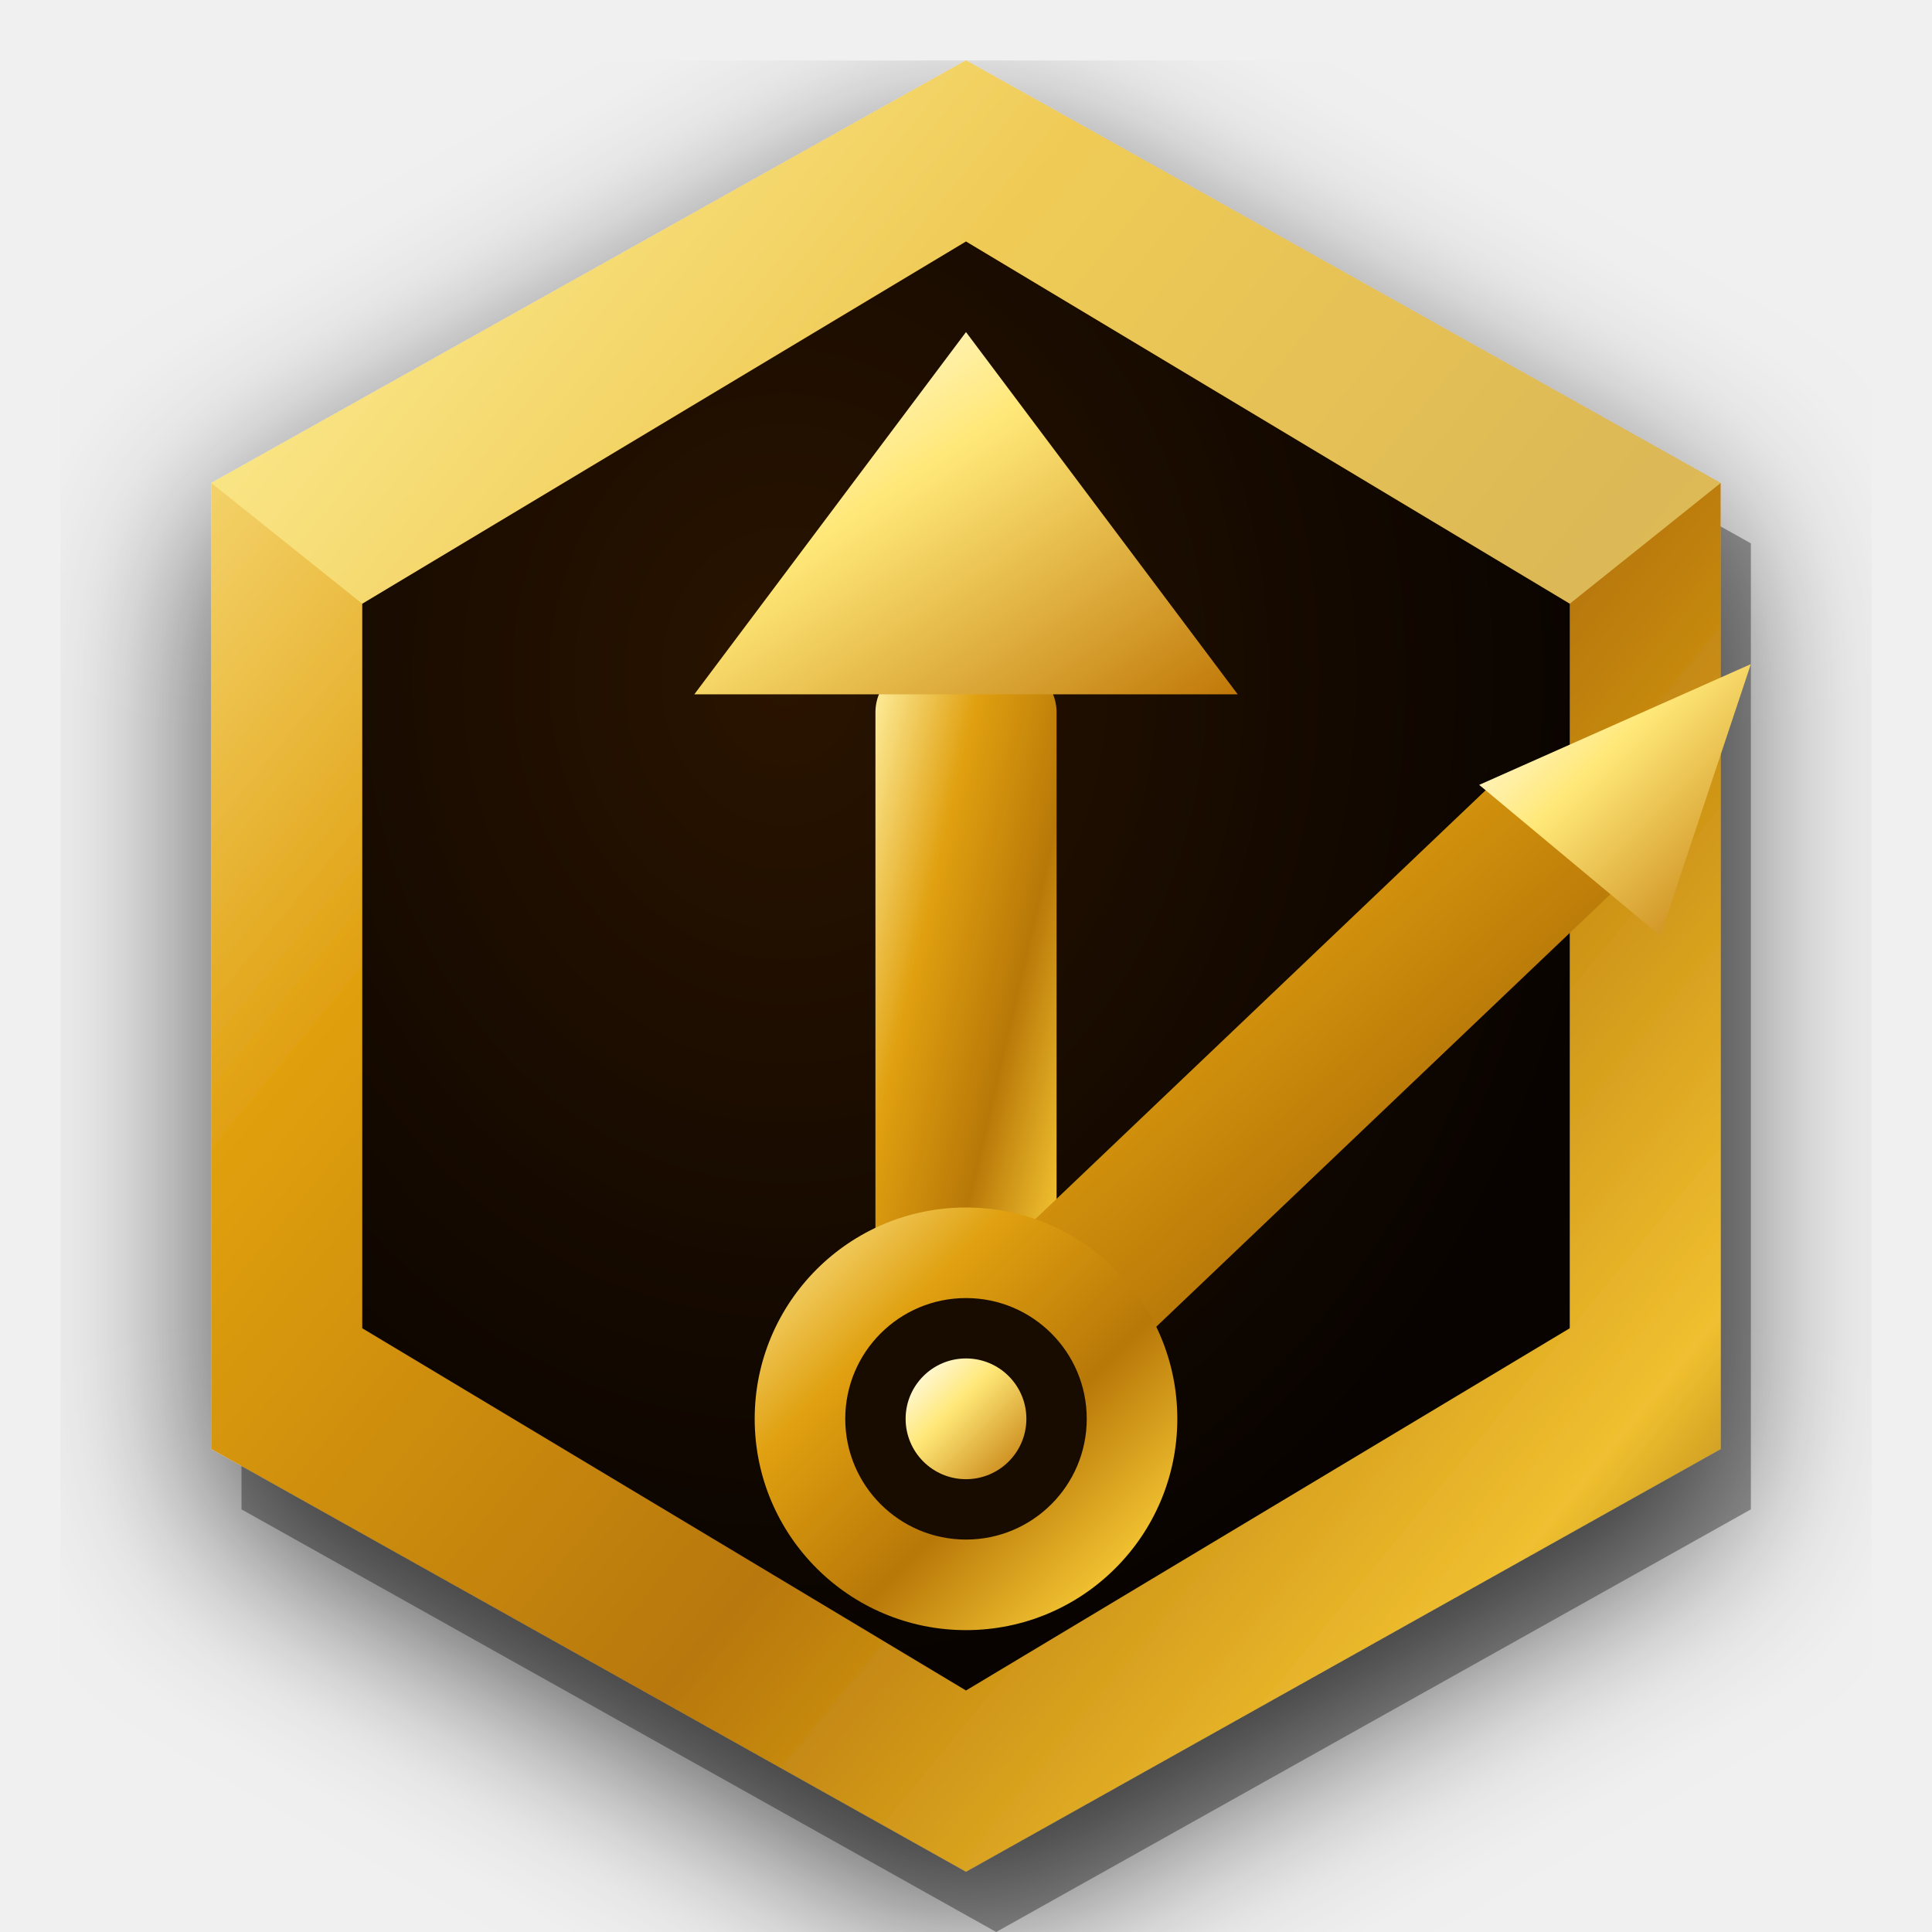
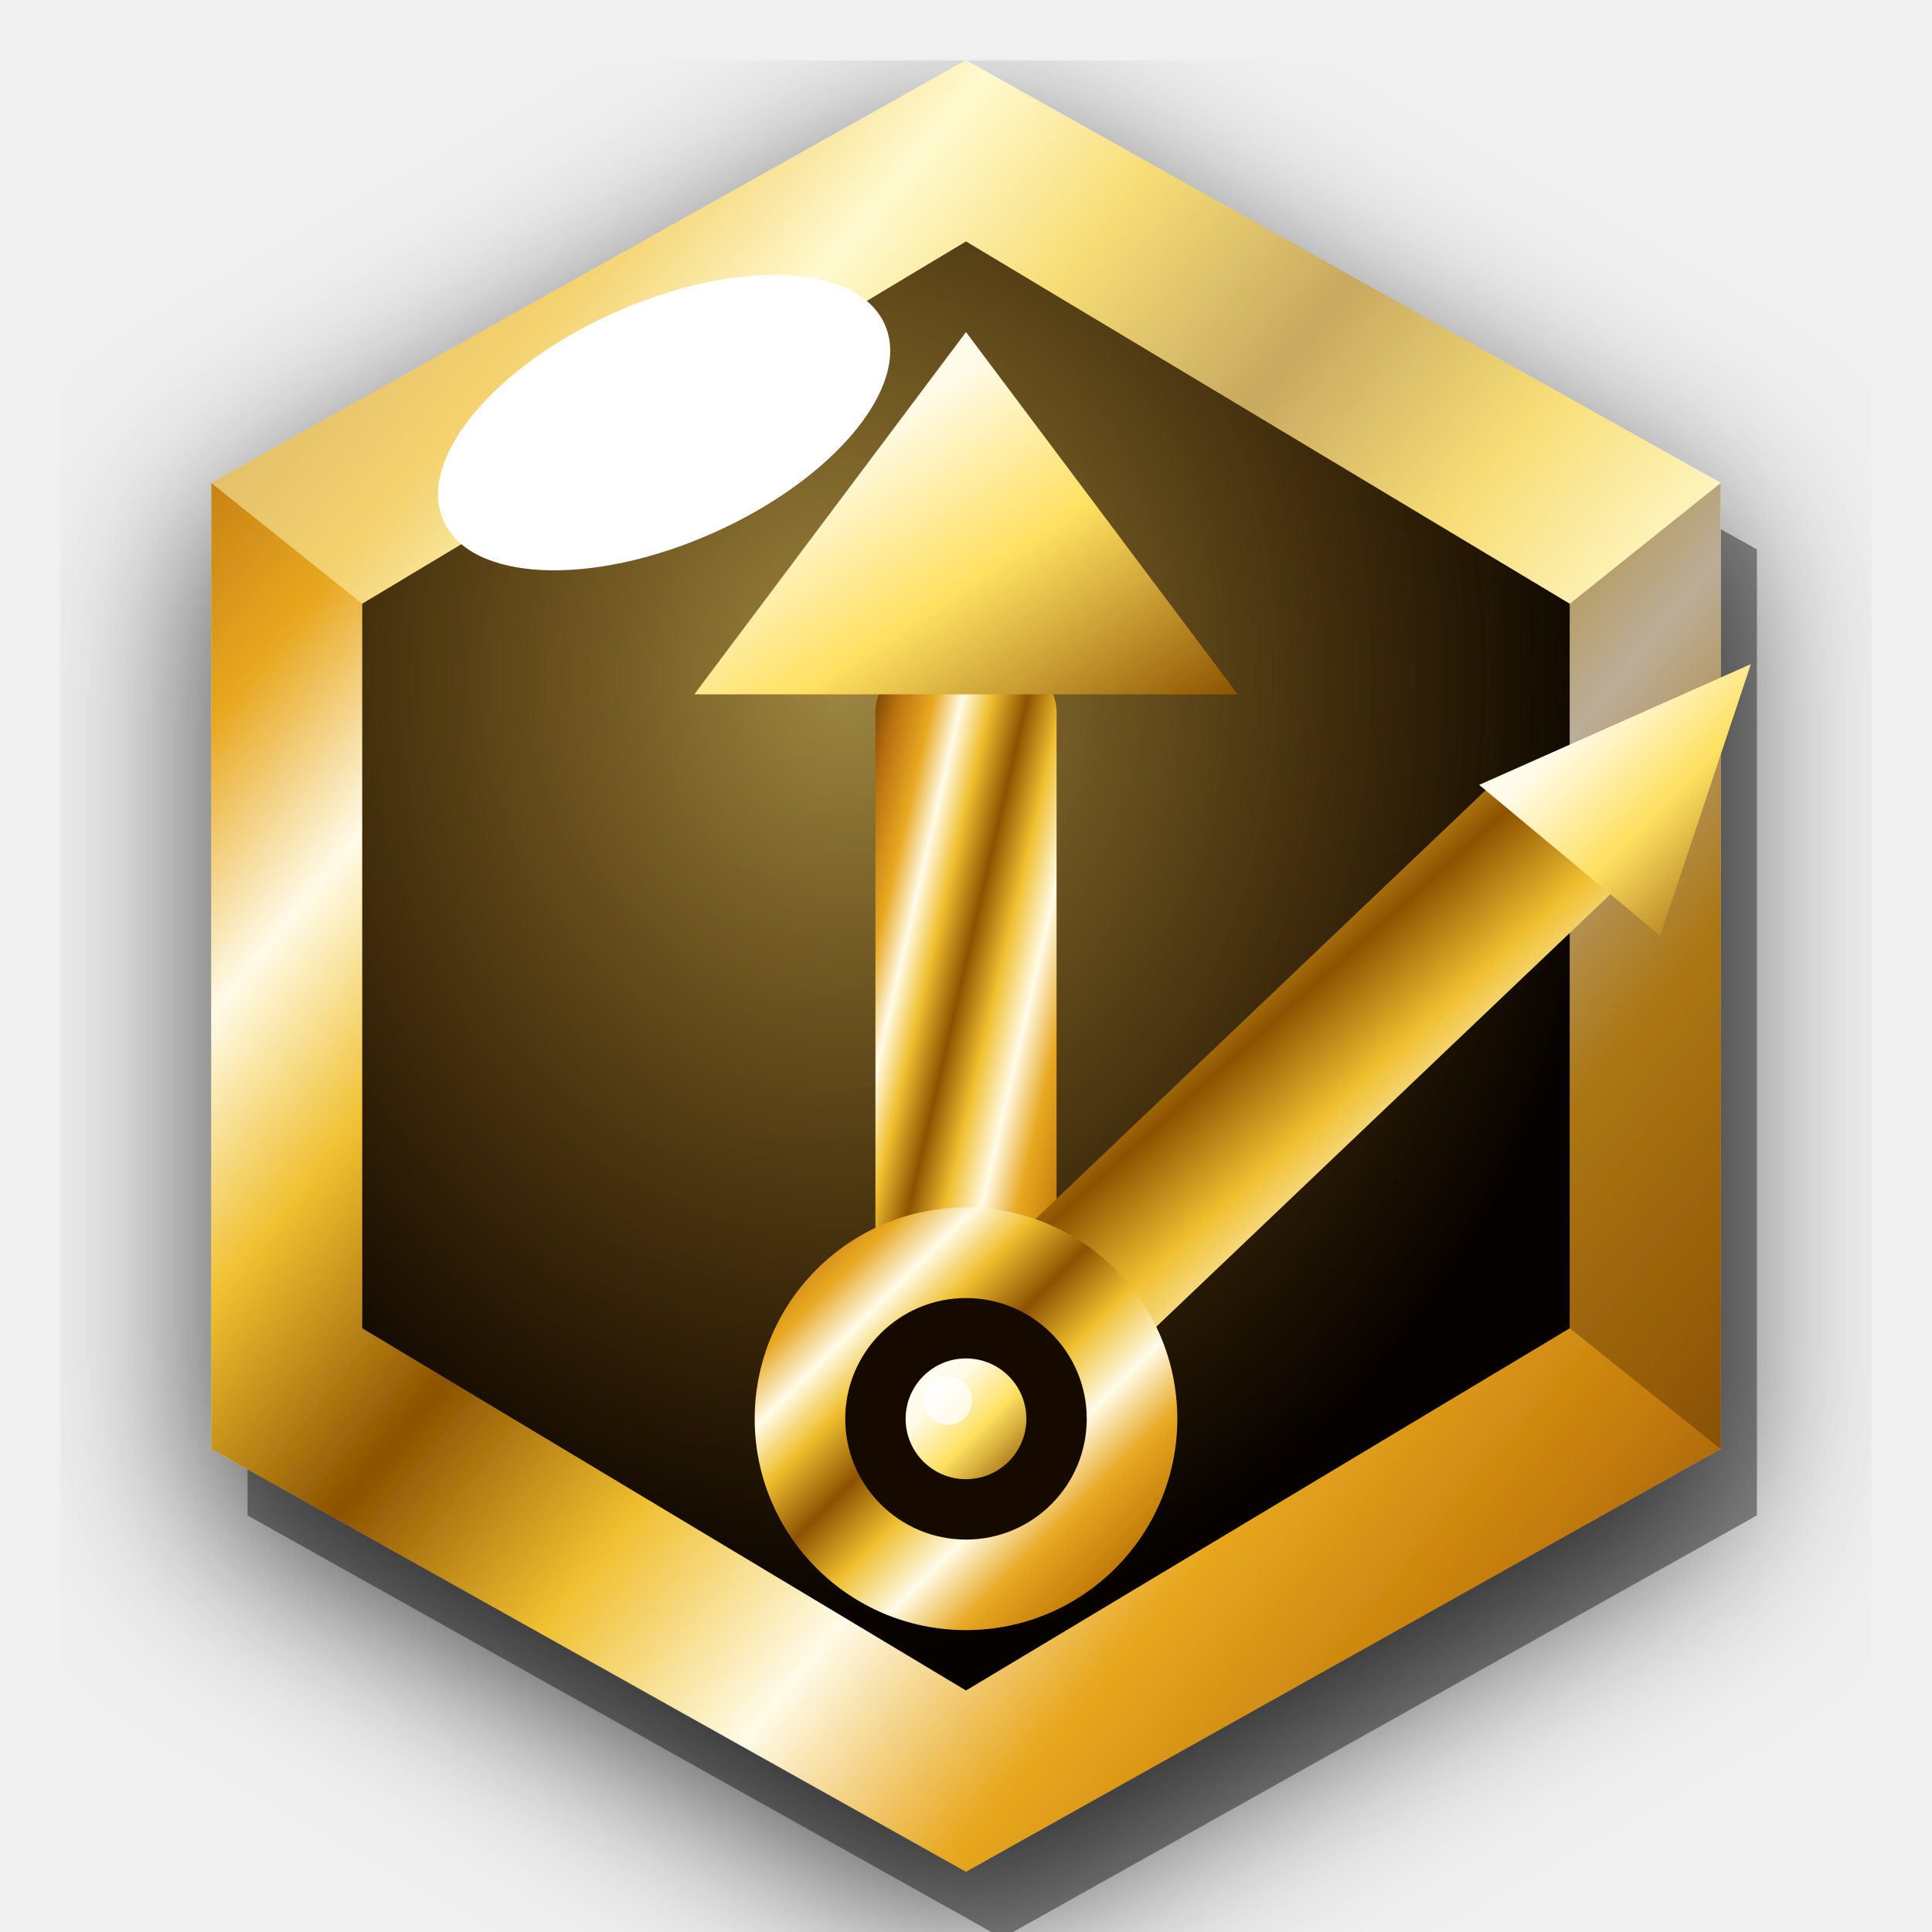
<svg xmlns="http://www.w3.org/2000/svg" viewBox="0 0 32 32">
  <defs>
    <linearGradient id="g" x1="0%" y1="0%" x2="100%" y2="100%">
-       <stop offset="0%" stop-color="#FFF0A0" />
-       <stop offset="30%" stop-color="#E0A010" />
-       <stop offset="60%" stop-color="#B87808" />
-       <stop offset="85%" stop-color="#F0C030" />
-       <stop offset="100%" stop-color="#7A4800" />
+       <stop offset="0%" stop-color="#6B3A00" />
+       <stop offset="8%" stop-color="#B87010" />
+       <stop offset="18%" stop-color="#E8A820" />
+       <stop offset="26%" stop-color="#FFFBE8" />
+       <stop offset="34%" stop-color="#F0C030" />
+       <stop offset="44%" stop-color="#8C5200" />
+       <stop offset="54%" stop-color="#F0C030" />
+       <stop offset="64%" stop-color="#FFFBE8" />
+       <stop offset="74%" stop-color="#E8A820" />
+       <stop offset="86%" stop-color="#C07808" />
+       <stop offset="100%" stop-color="#6B3A00" />
    </linearGradient>
    <linearGradient id="ga" x1="0%" y1="0%" x2="100%" y2="100%">
      <stop offset="0%" stop-color="#FFFFFF" />
-       <stop offset="40%" stop-color="#FFE878" />
-       <stop offset="100%" stop-color="#C07808" />
+       <stop offset="30%" stop-color="#FFFBE8" />
+       <stop offset="60%" stop-color="#FFE060" />
+       <stop offset="100%" stop-color="#8C5200" />
    </linearGradient>
    <radialGradient id="gbg" cx="35%" cy="30%" r="70%">
      <stop offset="0%" stop-color="#2A1400" />
-       <stop offset="100%" stop-color="#080300" />
+       <stop offset="100%" stop-color="#060200" />
    </radialGradient>
+     <linearGradient id="gshimmer" gradientUnits="userSpaceOnUse" x1="-10" y1="16" x2="10" y2="16">
+       <stop offset="0%" stop-color="#FFFFFF" stop-opacity="0" />
+       <stop offset="40%" stop-color="#FFFFFF" stop-opacity="0" />
+       <stop offset="50%" stop-color="#FFFFFF" stop-opacity="0.55" />
+       <stop offset="60%" stop-color="#FFFFFF" stop-opacity="0" />
+       <stop offset="100%" stop-color="#FFFFFF" stop-opacity="0" />
+     </linearGradient>
+     <clipPath id="hc">
+       <polygon points="16,1 28.5,8 28.5,24 16,31 3.5,24 3.5,8" />
+     </clipPath>
    <filter id="fs">
-       <feDropShadow dx="0" dy="1" stdDeviation="1.5" flood-color="#000" flood-opacity="0.7" />
+       <feDropShadow dx="0" dy="1" stdDeviation="1.5" flood-color="#000" flood-opacity="0.75" />
    </filter>
  </defs>
-   <polygon points="16,1 28.5,8 28.5,24 16,31 3.5,24 3.5,8" fill="#000" opacity="0.35" transform="translate(0.5,1)" />
+   <polygon points="16,1 28.5,8 28.5,24 16,31 3.5,24 3.5,8" fill="#000" opacity="0.4" transform="translate(0.6,1.1)" />
  <polygon points="16,1 28.5,8 28.5,24 16,31 3.5,24 3.5,8" fill="url(#g)" filter="url(#fs)" />
-   <polygon points="16,1 28.5,8 26,10 16,4 6,10 3.5,8" fill="#FFF8A0" opacity="0.5" />
+   <polygon points="16,1 28.5,8 26,10 16,4 6,10 3.5,8" fill="#FFF9B8" opacity="0.52" />
+   <polygon points="28.5,8 28.5,24 26,22 26,10" fill="#3C1E00" opacity="0.35" />
  <polygon points="16,4 26,10 26,22 16,28 6,22 6,10" fill="url(#gbg)" />
+   <radialGradient id="ig" cx="40%" cy="30%" r="65%">
+     <stop offset="0%" stop-color="#FFE87A" stop-opacity="0.55" />
+     <stop offset="100%" stop-color="#E09A18" stop-opacity="0" />
+   </radialGradient>
+   <polygon points="16,4 26,10 26,22 16,28 6,22 6,10" fill="url(#ig)">
+     <animate attributeName="opacity" values="0.7;1;0.7" dur="5s" repeatCount="indefinite" />
+   </polygon>
  <rect x="14.5" y="11" width="3" height="13" rx="0.8" fill="url(#g)" />
  <polygon points="16,5.5 20.5,11.5 11.5,11.5" fill="url(#ga)" />
  <polygon points="14.2,23 16.5,24.5 27,14.5 24.7,13" fill="url(#g)" />
  <polygon points="24.5,13 29,11 27.5,15.5" fill="url(#ga)" />
-   <circle cx="16" cy="23.5" r="3.5" fill="url(#g)" />
-   <circle cx="16" cy="23.5" r="2" fill="#180C00" />
-   <circle cx="16" cy="23.5" r="1" fill="url(#ga)" />
+   <g transform="translate(16,23.5)">
+     <g>
+       <animateTransform attributeName="transform" type="rotate" from="0" to="360" dur="28s" repeatCount="indefinite" />
+       <circle r="3.5" fill="url(#g)" />
+       <circle r="2" fill="#160A00" />
+       <circle r="1" fill="url(#ga)" />
+       <circle r="0.4" cx="-0.3" cy="-0.3" fill="#FFFFFF" opacity="0.75" />
+     </g>
+   </g>
+   <ellipse cx="11" cy="7" rx="4" ry="2" fill="#FFFFFF" transform="rotate(-24 11 7)">
+     <animate attributeName="opacity" values="0.10;0.30;0.12;0.28;0.10" dur="4s" repeatCount="indefinite" />
+   </ellipse>
+   <rect x="-14" y="0" width="60" height="32" fill="url(#gshimmer)" clip-path="url(#hc)">
+     <animateTransform attributeName="transform" type="translate" from="-36 0" to="68 0" dur="5s" repeatCount="indefinite" calcMode="spline" keyTimes="0;1" keySplines="0.4 0 0.6 1" />
+   </rect>
</svg>
